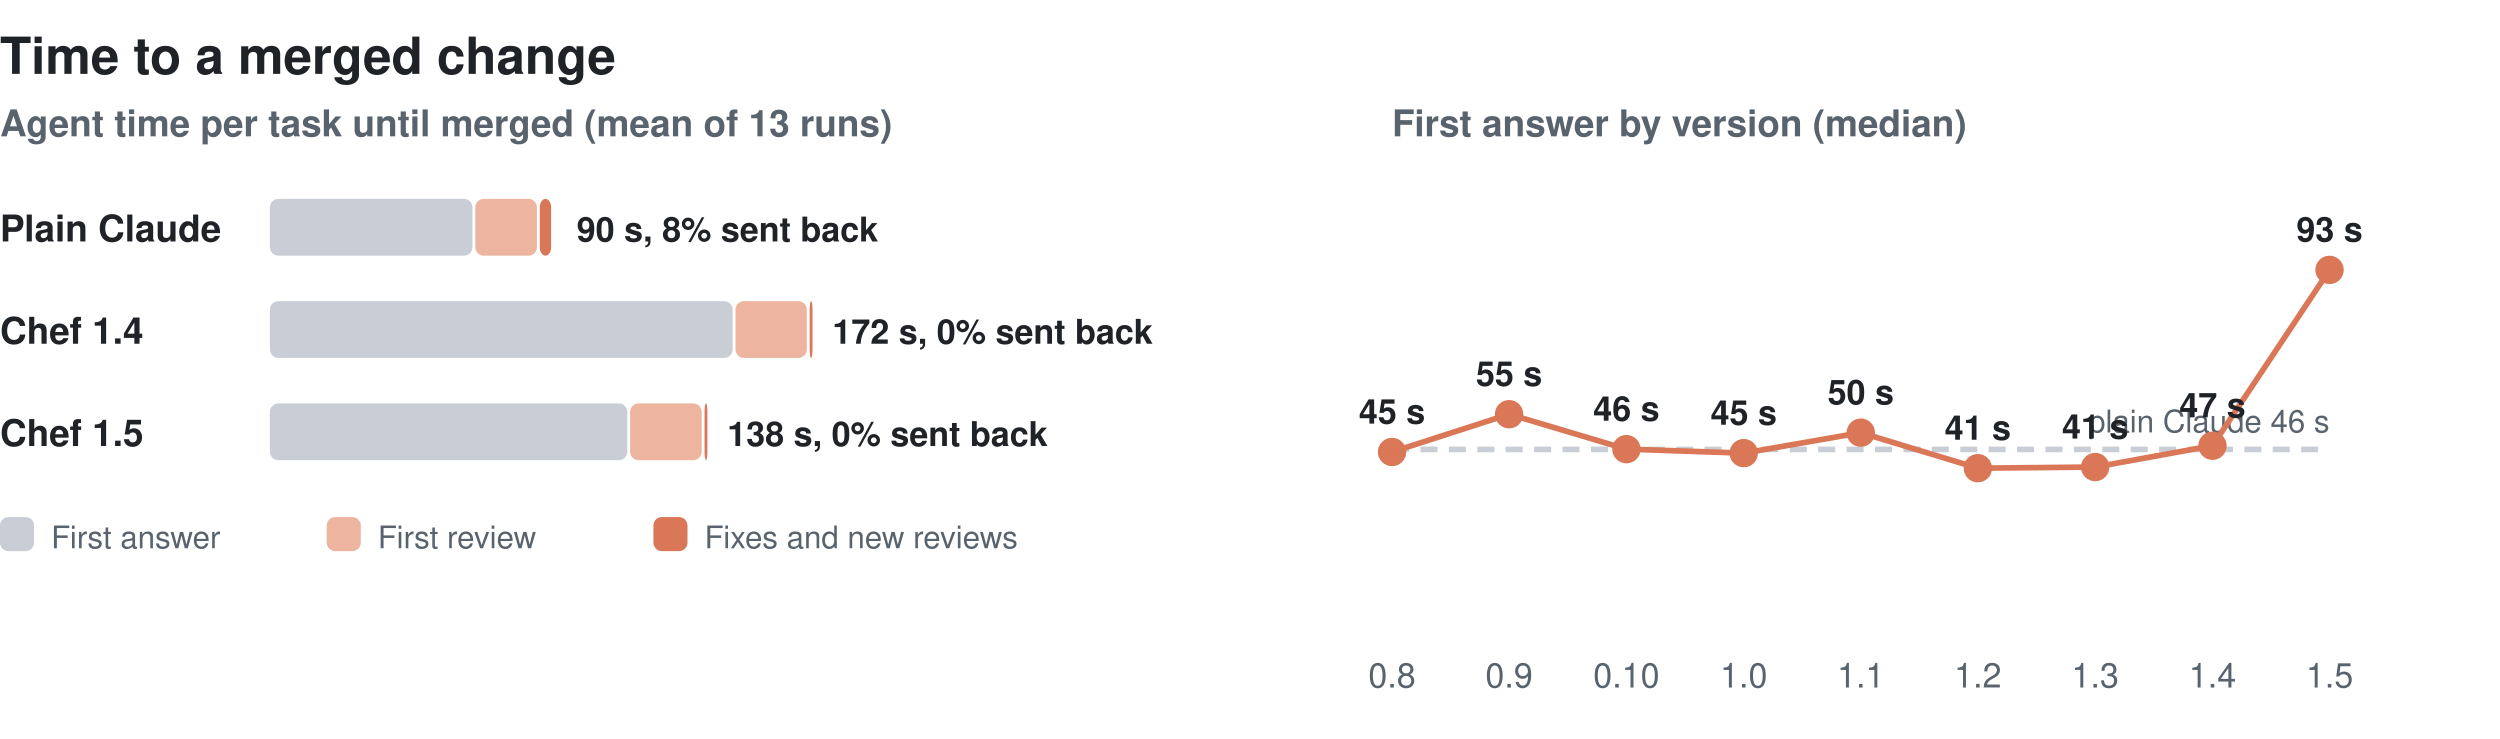
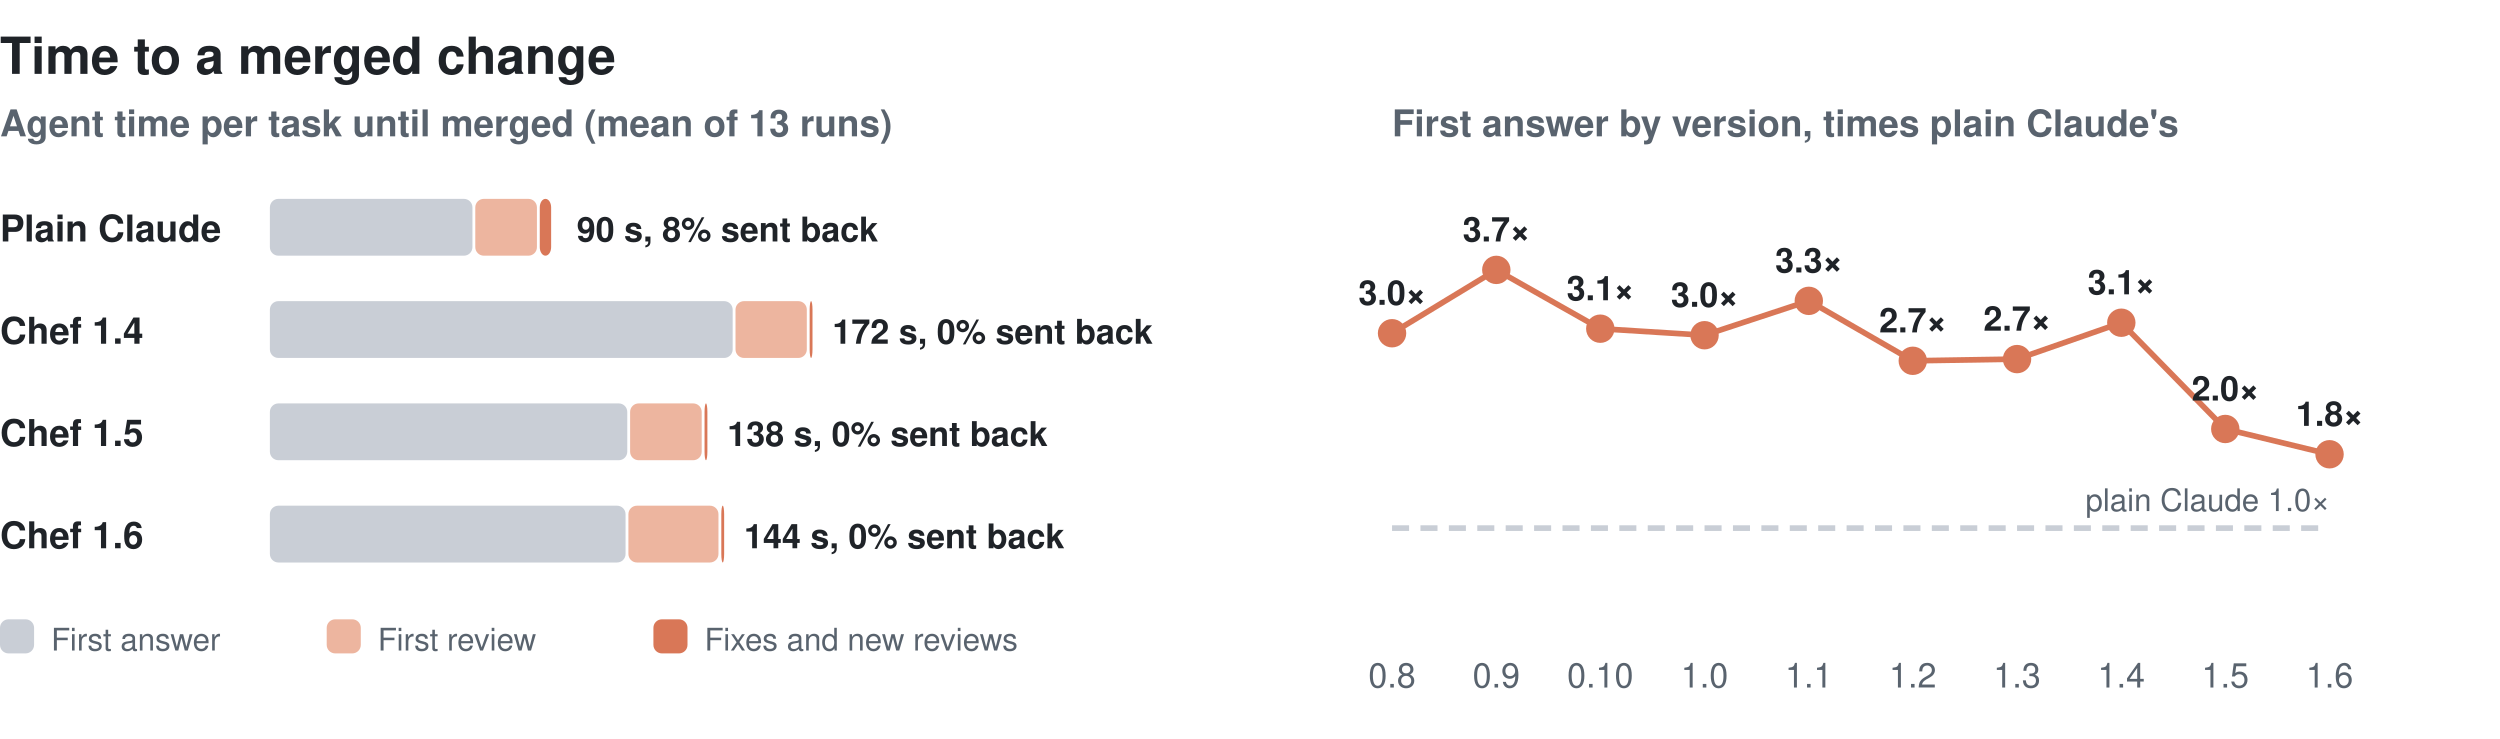
- <svg xmlns="http://www.w3.org/2000/svg" width="880" height="260" viewBox="0 0 880 260" role="img" aria-label="Plain Claude: first answer 65 s, first review 20 s, fixes and new reviews 4 s, 8% sent back; Chef 1.4: first answer 148 s, first review 24 s, fixes and new reviews 0 s, 0% sent back; Chef 1.5: first answer 114 s, first review 24 s, fixes and new reviews 0 s, 0% sent back. First answer by version: 0.8 45 s, 0.9 55 s, 0.10 46 s, 1.0 45 s, 1.1 50 s, 1.2 41 s, 1.3 41 s, 1.4 47 s, 1.5 93 s; plain Claude 46 s.">
+ <svg xmlns="http://www.w3.org/2000/svg" width="880" height="260" viewBox="0 0 880 260" role="img" aria-label="Plain Claude: first answer 65 s, first review 20 s, fixes and new reviews 4 s, 8% sent back; Chef 1.4: first answer 148 s, first review 24 s, fixes and new reviews 0 s, 0% sent back; Chef 1.5: first answer 114 s, first review 24 s, fixes and new reviews 0 s, 0% sent back; Chef 1.6: first answer 114 s, first review 30 s, fixes and new reviews 0 s, 0% sent back. First answer by version, as a multiple of plain Claude's: 0.8 3.0×, 0.9 3.7×, 0.10 3.1×, 1.0 3.0×, 1.1 3.3×, 1.2 2.7×, 1.3 2.7×, 1.4 3.1×, 1.5 2.0×, 1.6 1.8×.">
  <text x="0.0" y="26.0" fill="#1F2328" font-family="-apple-system, BlinkMacSystemFont, 'Segoe UI', Helvetica, Arial, sans-serif" font-size="18" font-weight="600" text-anchor="start">Time to a merged change</text>
  <text x="0.0" y="48.0" fill="#59636E" font-family="-apple-system, BlinkMacSystemFont, 'Segoe UI', Helvetica, Arial, sans-serif" font-size="13" font-weight="600" text-anchor="start">Agent time per task until merged (mean of 13 runs)</text>
  <text x="0.0" y="85.0" fill="#1F2328" font-family="-apple-system, BlinkMacSystemFont, 'Segoe UI', Helvetica, Arial, sans-serif" font-size="13" font-weight="600" text-anchor="start">Plain Claude</text>
  <rect x="95.0" y="70.0" width="71.3" height="20.0" rx="3" fill="#C9CED6" />
  <rect x="167.3" y="70.0" width="21.7" height="20.0" rx="3" fill="#EDB59F" />
  <rect x="190.0" y="70.0" width="4.0" height="20.0" rx="3" fill="#D97757" />
  <text x="203.0" y="85.0" fill="#1F2328" font-family="-apple-system, BlinkMacSystemFont, 'Segoe UI', Helvetica, Arial, sans-serif" font-size="12" font-weight="600" text-anchor="start">90 s, 8% sent back</text>
  <text x="0.0" y="121.0" fill="#1F2328" font-family="-apple-system, BlinkMacSystemFont, 'Segoe UI', Helvetica, Arial, sans-serif" font-size="13" font-weight="600" text-anchor="start">Chef 1.4</text>
  <rect x="95.0" y="106.0" width="162.9" height="20.0" rx="3" fill="#C9CED6" />
  <rect x="258.9" y="106.0" width="25.1" height="20.0" rx="3" fill="#EDB59F" />
  <rect x="285.0" y="106.0" width="1.0" height="20.0" rx="3" fill="#D97757" />
  <text x="293.0" y="121.0" fill="#1F2328" font-family="-apple-system, BlinkMacSystemFont, 'Segoe UI', Helvetica, Arial, sans-serif" font-size="12" font-weight="600" text-anchor="start">172 s, 0% sent back</text>
  <text x="0.0" y="157.0" fill="#1F2328" font-family="-apple-system, BlinkMacSystemFont, 'Segoe UI', Helvetica, Arial, sans-serif" font-size="13" font-weight="600" text-anchor="start">Chef 1.5</text>
  <rect x="95.0" y="142.0" width="125.8" height="20.0" rx="3" fill="#C9CED6" />
  <rect x="221.8" y="142.0" width="25.2" height="20.0" rx="3" fill="#EDB59F" />
  <rect x="248.0" y="142.0" width="1.0" height="20.0" rx="3" fill="#D97757" />
  <text x="256.0" y="157.0" fill="#1F2328" font-family="-apple-system, BlinkMacSystemFont, 'Segoe UI', Helvetica, Arial, sans-serif" font-size="12" font-weight="600" text-anchor="start">138 s, 0% sent back</text>
-   <rect x="0.0" y="182.0" width="12.0" height="12.0" rx="3" fill="#C9CED6" />
-   <text x="18.0" y="193.0" fill="#59636E" font-family="-apple-system, BlinkMacSystemFont, 'Segoe UI', Helvetica, Arial, sans-serif" font-size="11" font-weight="400" text-anchor="start">First answer</text>
-   <rect x="115.0" y="182.0" width="12.0" height="12.0" rx="3" fill="#EDB59F" />
-   <text x="133.0" y="193.0" fill="#59636E" font-family="-apple-system, BlinkMacSystemFont, 'Segoe UI', Helvetica, Arial, sans-serif" font-size="11" font-weight="400" text-anchor="start">First review</text>
-   <rect x="230.0" y="182.0" width="12.0" height="12.0" rx="3" fill="#D97757" />
-   <text x="248.0" y="193.0" fill="#59636E" font-family="-apple-system, BlinkMacSystemFont, 'Segoe UI', Helvetica, Arial, sans-serif" font-size="11" font-weight="400" text-anchor="start">Fixes and new reviews</text>
-   <text x="490.0" y="48.0" fill="#59636E" font-family="-apple-system, BlinkMacSystemFont, 'Segoe UI', Helvetica, Arial, sans-serif" font-size="13" font-weight="600" text-anchor="start">First answer by version (median)</text>
-   <line x1="490.0" y1="158.2" x2="820.0" y2="158.2" stroke="#C9CED6" stroke-width="2" stroke-dasharray="6 4" />
-   <text x="820.0" y="152.2" fill="#59636E" font-family="-apple-system, BlinkMacSystemFont, 'Segoe UI', Helvetica, Arial, sans-serif" font-size="11" font-weight="400" text-anchor="end">plain Claude 46 s</text>
-   <polyline points="490.0,159.1 531.2,145.8 572.5,158.1 613.8,159.5 655.0,152.3 696.2,164.8 737.5,164.4 778.8,156.9 820.0,95.0" fill="none" stroke="#D97757" stroke-width="2" />
-   <circle cx="490.0" cy="159.1" r="5" fill="#D97757" />
-   <text x="490.0" y="149.1" fill="#1F2328" font-family="-apple-system, BlinkMacSystemFont, 'Segoe UI', Helvetica, Arial, sans-serif" font-size="12" font-weight="600" text-anchor="middle">45 s</text>
+   <text x="0.0" y="193.0" fill="#1F2328" font-family="-apple-system, BlinkMacSystemFont, 'Segoe UI', Helvetica, Arial, sans-serif" font-size="13" font-weight="600" text-anchor="start">Chef 1.6</text>
+   <rect x="95.0" y="178.0" width="125.2" height="20.0" rx="3" fill="#C9CED6" />
+   <rect x="221.2" y="178.0" width="31.7" height="20.0" rx="3" fill="#EDB59F" />
+   <rect x="253.9" y="178.0" width="1.0" height="20.0" rx="3" fill="#D97757" />
+   <text x="261.9" y="193.0" fill="#1F2328" font-family="-apple-system, BlinkMacSystemFont, 'Segoe UI', Helvetica, Arial, sans-serif" font-size="12" font-weight="600" text-anchor="start">144 s, 0% sent back</text>
+   <rect x="0.0" y="218.0" width="12.0" height="12.0" rx="3" fill="#C9CED6" />
+   <text x="18.0" y="229.0" fill="#59636E" font-family="-apple-system, BlinkMacSystemFont, 'Segoe UI', Helvetica, Arial, sans-serif" font-size="11" font-weight="400" text-anchor="start">First answer</text>
+   <rect x="115.0" y="218.0" width="12.0" height="12.0" rx="3" fill="#EDB59F" />
+   <text x="133.0" y="229.0" fill="#59636E" font-family="-apple-system, BlinkMacSystemFont, 'Segoe UI', Helvetica, Arial, sans-serif" font-size="11" font-weight="400" text-anchor="start">First review</text>
+   <rect x="230.0" y="218.0" width="12.0" height="12.0" rx="3" fill="#D97757" />
+   <text x="248.0" y="229.0" fill="#59636E" font-family="-apple-system, BlinkMacSystemFont, 'Segoe UI', Helvetica, Arial, sans-serif" font-size="11" font-weight="400" text-anchor="start">Fixes and new reviews</text>
+   <text x="490.0" y="48.0" fill="#59636E" font-family="-apple-system, BlinkMacSystemFont, 'Segoe UI', Helvetica, Arial, sans-serif" font-size="13" font-weight="600" text-anchor="start">First answer by version, times plain Claude's</text>
+   <line x1="490.0" y1="185.9" x2="820.0" y2="185.9" stroke="#C9CED6" stroke-width="2" stroke-dasharray="6 4" />
+   <text x="820.0" y="179.9" fill="#59636E" font-family="-apple-system, BlinkMacSystemFont, 'Segoe UI', Helvetica, Arial, sans-serif" font-size="11" font-weight="400" text-anchor="end">plain Claude 1.0×</text>
+   <polyline points="490.0,117.3 526.7,95.0 563.3,115.7 600.0,118.0 636.7,105.9 673.3,127.0 710.0,126.4 746.7,113.6 783.3,151.0 820.0,159.9" fill="none" stroke="#D97757" stroke-width="2" />
+   <circle cx="490.0" cy="117.3" r="5" fill="#D97757" />
+   <text x="490.0" y="107.3" fill="#1F2328" font-family="-apple-system, BlinkMacSystemFont, 'Segoe UI', Helvetica, Arial, sans-serif" font-size="12" font-weight="600" text-anchor="middle">3.0×</text>
  <text x="490.0" y="242.0" fill="#59636E" font-family="-apple-system, BlinkMacSystemFont, 'Segoe UI', Helvetica, Arial, sans-serif" font-size="12" font-weight="400" text-anchor="middle">0.8</text>
-   <circle cx="531.2" cy="145.8" r="5" fill="#D97757" />
-   <text x="531.2" y="135.8" fill="#1F2328" font-family="-apple-system, BlinkMacSystemFont, 'Segoe UI', Helvetica, Arial, sans-serif" font-size="12" font-weight="600" text-anchor="middle">55 s</text>
-   <text x="531.2" y="242.0" fill="#59636E" font-family="-apple-system, BlinkMacSystemFont, 'Segoe UI', Helvetica, Arial, sans-serif" font-size="12" font-weight="400" text-anchor="middle">0.9</text>
-   <circle cx="572.5" cy="158.1" r="5" fill="#D97757" />
-   <text x="572.5" y="148.1" fill="#1F2328" font-family="-apple-system, BlinkMacSystemFont, 'Segoe UI', Helvetica, Arial, sans-serif" font-size="12" font-weight="600" text-anchor="middle">46 s</text>
-   <text x="572.5" y="242.0" fill="#59636E" font-family="-apple-system, BlinkMacSystemFont, 'Segoe UI', Helvetica, Arial, sans-serif" font-size="12" font-weight="400" text-anchor="middle">0.10</text>
-   <circle cx="613.8" cy="159.5" r="5" fill="#D97757" />
-   <text x="613.8" y="149.5" fill="#1F2328" font-family="-apple-system, BlinkMacSystemFont, 'Segoe UI', Helvetica, Arial, sans-serif" font-size="12" font-weight="600" text-anchor="middle">45 s</text>
-   <text x="613.8" y="242.0" fill="#59636E" font-family="-apple-system, BlinkMacSystemFont, 'Segoe UI', Helvetica, Arial, sans-serif" font-size="12" font-weight="400" text-anchor="middle">1.0</text>
-   <circle cx="655.0" cy="152.3" r="5" fill="#D97757" />
-   <text x="655.0" y="142.3" fill="#1F2328" font-family="-apple-system, BlinkMacSystemFont, 'Segoe UI', Helvetica, Arial, sans-serif" font-size="12" font-weight="600" text-anchor="middle">50 s</text>
-   <text x="655.0" y="242.0" fill="#59636E" font-family="-apple-system, BlinkMacSystemFont, 'Segoe UI', Helvetica, Arial, sans-serif" font-size="12" font-weight="400" text-anchor="middle">1.1</text>
-   <circle cx="696.2" cy="164.8" r="5" fill="#D97757" />
-   <text x="696.2" y="154.8" fill="#1F2328" font-family="-apple-system, BlinkMacSystemFont, 'Segoe UI', Helvetica, Arial, sans-serif" font-size="12" font-weight="600" text-anchor="middle">41 s</text>
-   <text x="696.2" y="242.0" fill="#59636E" font-family="-apple-system, BlinkMacSystemFont, 'Segoe UI', Helvetica, Arial, sans-serif" font-size="12" font-weight="400" text-anchor="middle">1.2</text>
-   <circle cx="737.5" cy="164.4" r="5" fill="#D97757" />
-   <text x="737.5" y="154.4" fill="#1F2328" font-family="-apple-system, BlinkMacSystemFont, 'Segoe UI', Helvetica, Arial, sans-serif" font-size="12" font-weight="600" text-anchor="middle">41 s</text>
-   <text x="737.5" y="242.0" fill="#59636E" font-family="-apple-system, BlinkMacSystemFont, 'Segoe UI', Helvetica, Arial, sans-serif" font-size="12" font-weight="400" text-anchor="middle">1.3</text>
-   <circle cx="778.8" cy="156.9" r="5" fill="#D97757" />
-   <text x="778.8" y="146.9" fill="#1F2328" font-family="-apple-system, BlinkMacSystemFont, 'Segoe UI', Helvetica, Arial, sans-serif" font-size="12" font-weight="600" text-anchor="middle">47 s</text>
-   <text x="778.8" y="242.0" fill="#59636E" font-family="-apple-system, BlinkMacSystemFont, 'Segoe UI', Helvetica, Arial, sans-serif" font-size="12" font-weight="400" text-anchor="middle">1.4</text>
-   <circle cx="820.0" cy="95.0" r="5" fill="#D97757" />
-   <text x="820.0" y="85.0" fill="#1F2328" font-family="-apple-system, BlinkMacSystemFont, 'Segoe UI', Helvetica, Arial, sans-serif" font-size="12" font-weight="600" text-anchor="middle">93 s</text>
-   <text x="820.0" y="242.0" fill="#59636E" font-family="-apple-system, BlinkMacSystemFont, 'Segoe UI', Helvetica, Arial, sans-serif" font-size="12" font-weight="400" text-anchor="middle">1.5</text>
+   <circle cx="526.7" cy="95.0" r="5" fill="#D97757" />
+   <text x="526.7" y="85.0" fill="#1F2328" font-family="-apple-system, BlinkMacSystemFont, 'Segoe UI', Helvetica, Arial, sans-serif" font-size="12" font-weight="600" text-anchor="middle">3.7×</text>
+   <text x="526.7" y="242.0" fill="#59636E" font-family="-apple-system, BlinkMacSystemFont, 'Segoe UI', Helvetica, Arial, sans-serif" font-size="12" font-weight="400" text-anchor="middle">0.9</text>
+   <circle cx="563.3" cy="115.7" r="5" fill="#D97757" />
+   <text x="563.3" y="105.7" fill="#1F2328" font-family="-apple-system, BlinkMacSystemFont, 'Segoe UI', Helvetica, Arial, sans-serif" font-size="12" font-weight="600" text-anchor="middle">3.1×</text>
+   <text x="563.3" y="242.0" fill="#59636E" font-family="-apple-system, BlinkMacSystemFont, 'Segoe UI', Helvetica, Arial, sans-serif" font-size="12" font-weight="400" text-anchor="middle">0.10</text>
+   <circle cx="600.0" cy="118.0" r="5" fill="#D97757" />
+   <text x="600.0" y="108.0" fill="#1F2328" font-family="-apple-system, BlinkMacSystemFont, 'Segoe UI', Helvetica, Arial, sans-serif" font-size="12" font-weight="600" text-anchor="middle">3.0×</text>
+   <text x="600.0" y="242.0" fill="#59636E" font-family="-apple-system, BlinkMacSystemFont, 'Segoe UI', Helvetica, Arial, sans-serif" font-size="12" font-weight="400" text-anchor="middle">1.0</text>
+   <circle cx="636.7" cy="105.9" r="5" fill="#D97757" />
+   <text x="636.7" y="95.9" fill="#1F2328" font-family="-apple-system, BlinkMacSystemFont, 'Segoe UI', Helvetica, Arial, sans-serif" font-size="12" font-weight="600" text-anchor="middle">3.3×</text>
+   <text x="636.7" y="242.0" fill="#59636E" font-family="-apple-system, BlinkMacSystemFont, 'Segoe UI', Helvetica, Arial, sans-serif" font-size="12" font-weight="400" text-anchor="middle">1.1</text>
+   <circle cx="673.3" cy="127.0" r="5" fill="#D97757" />
+   <text x="673.3" y="117.0" fill="#1F2328" font-family="-apple-system, BlinkMacSystemFont, 'Segoe UI', Helvetica, Arial, sans-serif" font-size="12" font-weight="600" text-anchor="middle">2.7×</text>
+   <text x="673.3" y="242.0" fill="#59636E" font-family="-apple-system, BlinkMacSystemFont, 'Segoe UI', Helvetica, Arial, sans-serif" font-size="12" font-weight="400" text-anchor="middle">1.2</text>
+   <circle cx="710.0" cy="126.4" r="5" fill="#D97757" />
+   <text x="710.0" y="116.4" fill="#1F2328" font-family="-apple-system, BlinkMacSystemFont, 'Segoe UI', Helvetica, Arial, sans-serif" font-size="12" font-weight="600" text-anchor="middle">2.7×</text>
+   <text x="710.0" y="242.0" fill="#59636E" font-family="-apple-system, BlinkMacSystemFont, 'Segoe UI', Helvetica, Arial, sans-serif" font-size="12" font-weight="400" text-anchor="middle">1.3</text>
+   <circle cx="746.7" cy="113.6" r="5" fill="#D97757" />
+   <text x="746.7" y="103.6" fill="#1F2328" font-family="-apple-system, BlinkMacSystemFont, 'Segoe UI', Helvetica, Arial, sans-serif" font-size="12" font-weight="600" text-anchor="middle">3.1×</text>
+   <text x="746.7" y="242.0" fill="#59636E" font-family="-apple-system, BlinkMacSystemFont, 'Segoe UI', Helvetica, Arial, sans-serif" font-size="12" font-weight="400" text-anchor="middle">1.4</text>
+   <circle cx="783.3" cy="151.0" r="5" fill="#D97757" />
+   <text x="783.3" y="141.0" fill="#1F2328" font-family="-apple-system, BlinkMacSystemFont, 'Segoe UI', Helvetica, Arial, sans-serif" font-size="12" font-weight="600" text-anchor="middle">2.0×</text>
+   <text x="783.3" y="242.0" fill="#59636E" font-family="-apple-system, BlinkMacSystemFont, 'Segoe UI', Helvetica, Arial, sans-serif" font-size="12" font-weight="400" text-anchor="middle">1.5</text>
+   <circle cx="820.0" cy="159.9" r="5" fill="#D97757" />
+   <text x="820.0" y="149.9" fill="#1F2328" font-family="-apple-system, BlinkMacSystemFont, 'Segoe UI', Helvetica, Arial, sans-serif" font-size="12" font-weight="600" text-anchor="middle">1.8×</text>
+   <text x="820.0" y="242.0" fill="#59636E" font-family="-apple-system, BlinkMacSystemFont, 'Segoe UI', Helvetica, Arial, sans-serif" font-size="12" font-weight="400" text-anchor="middle">1.6</text>
</svg>
